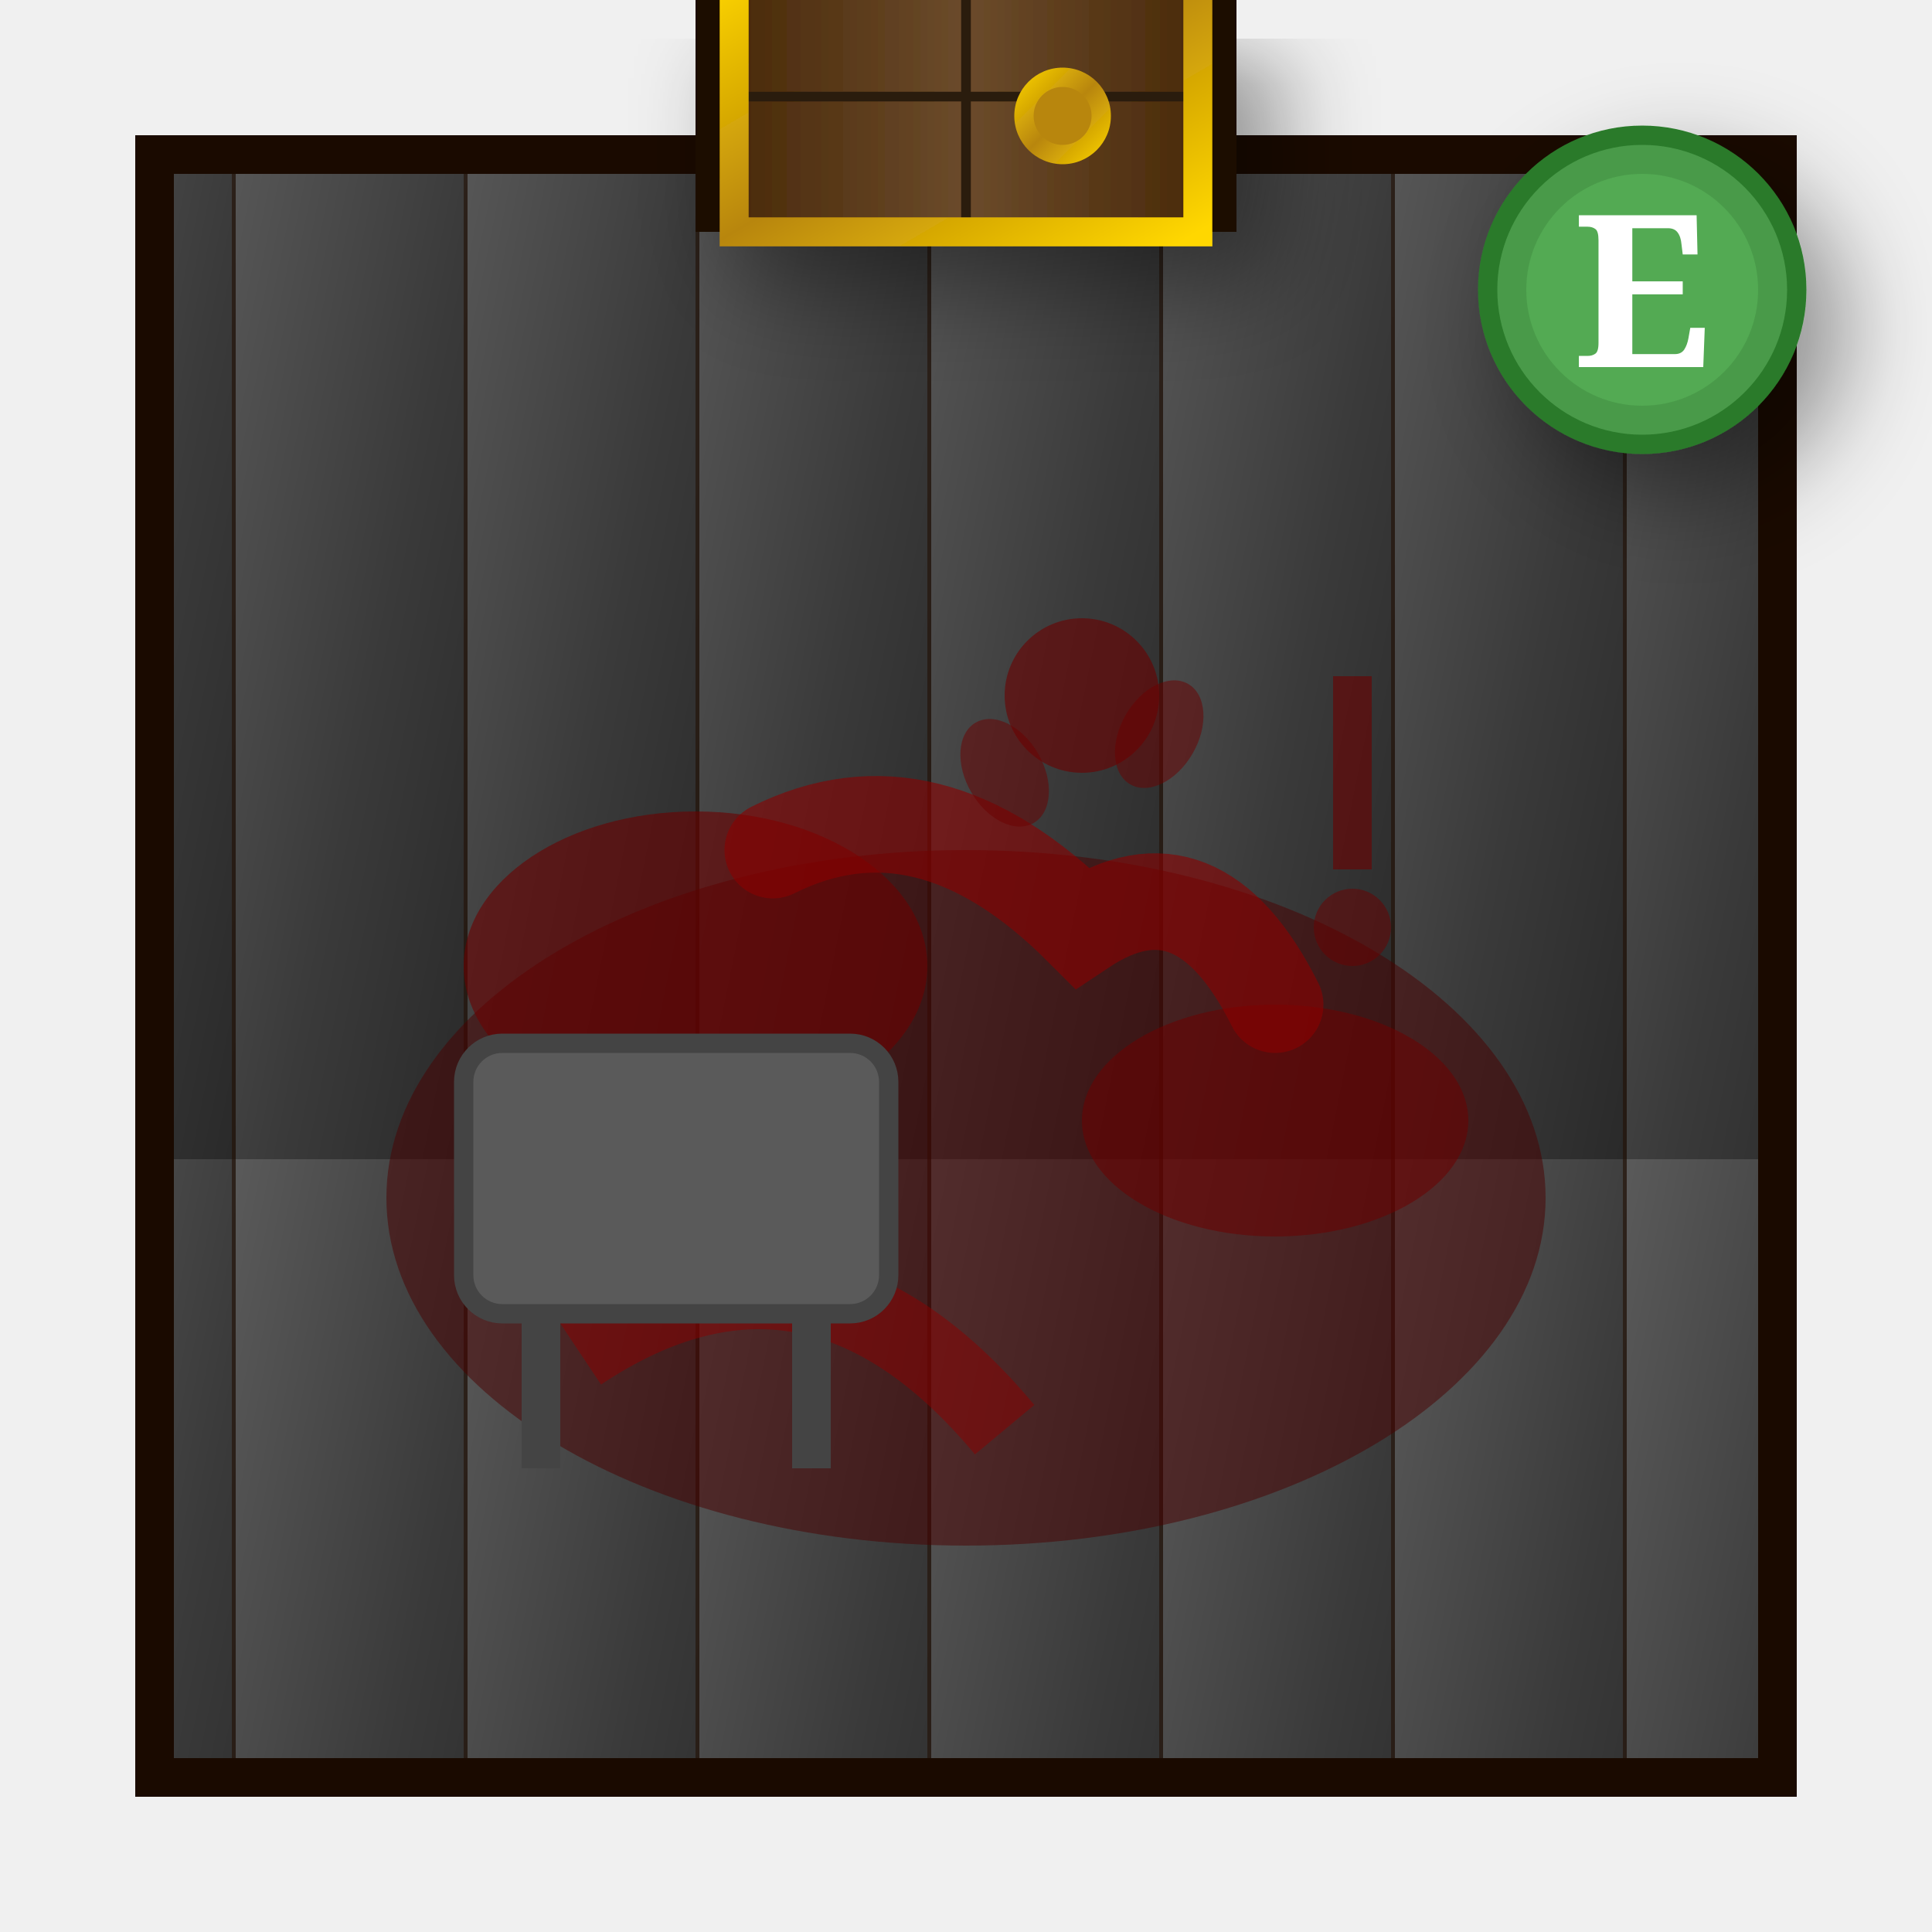
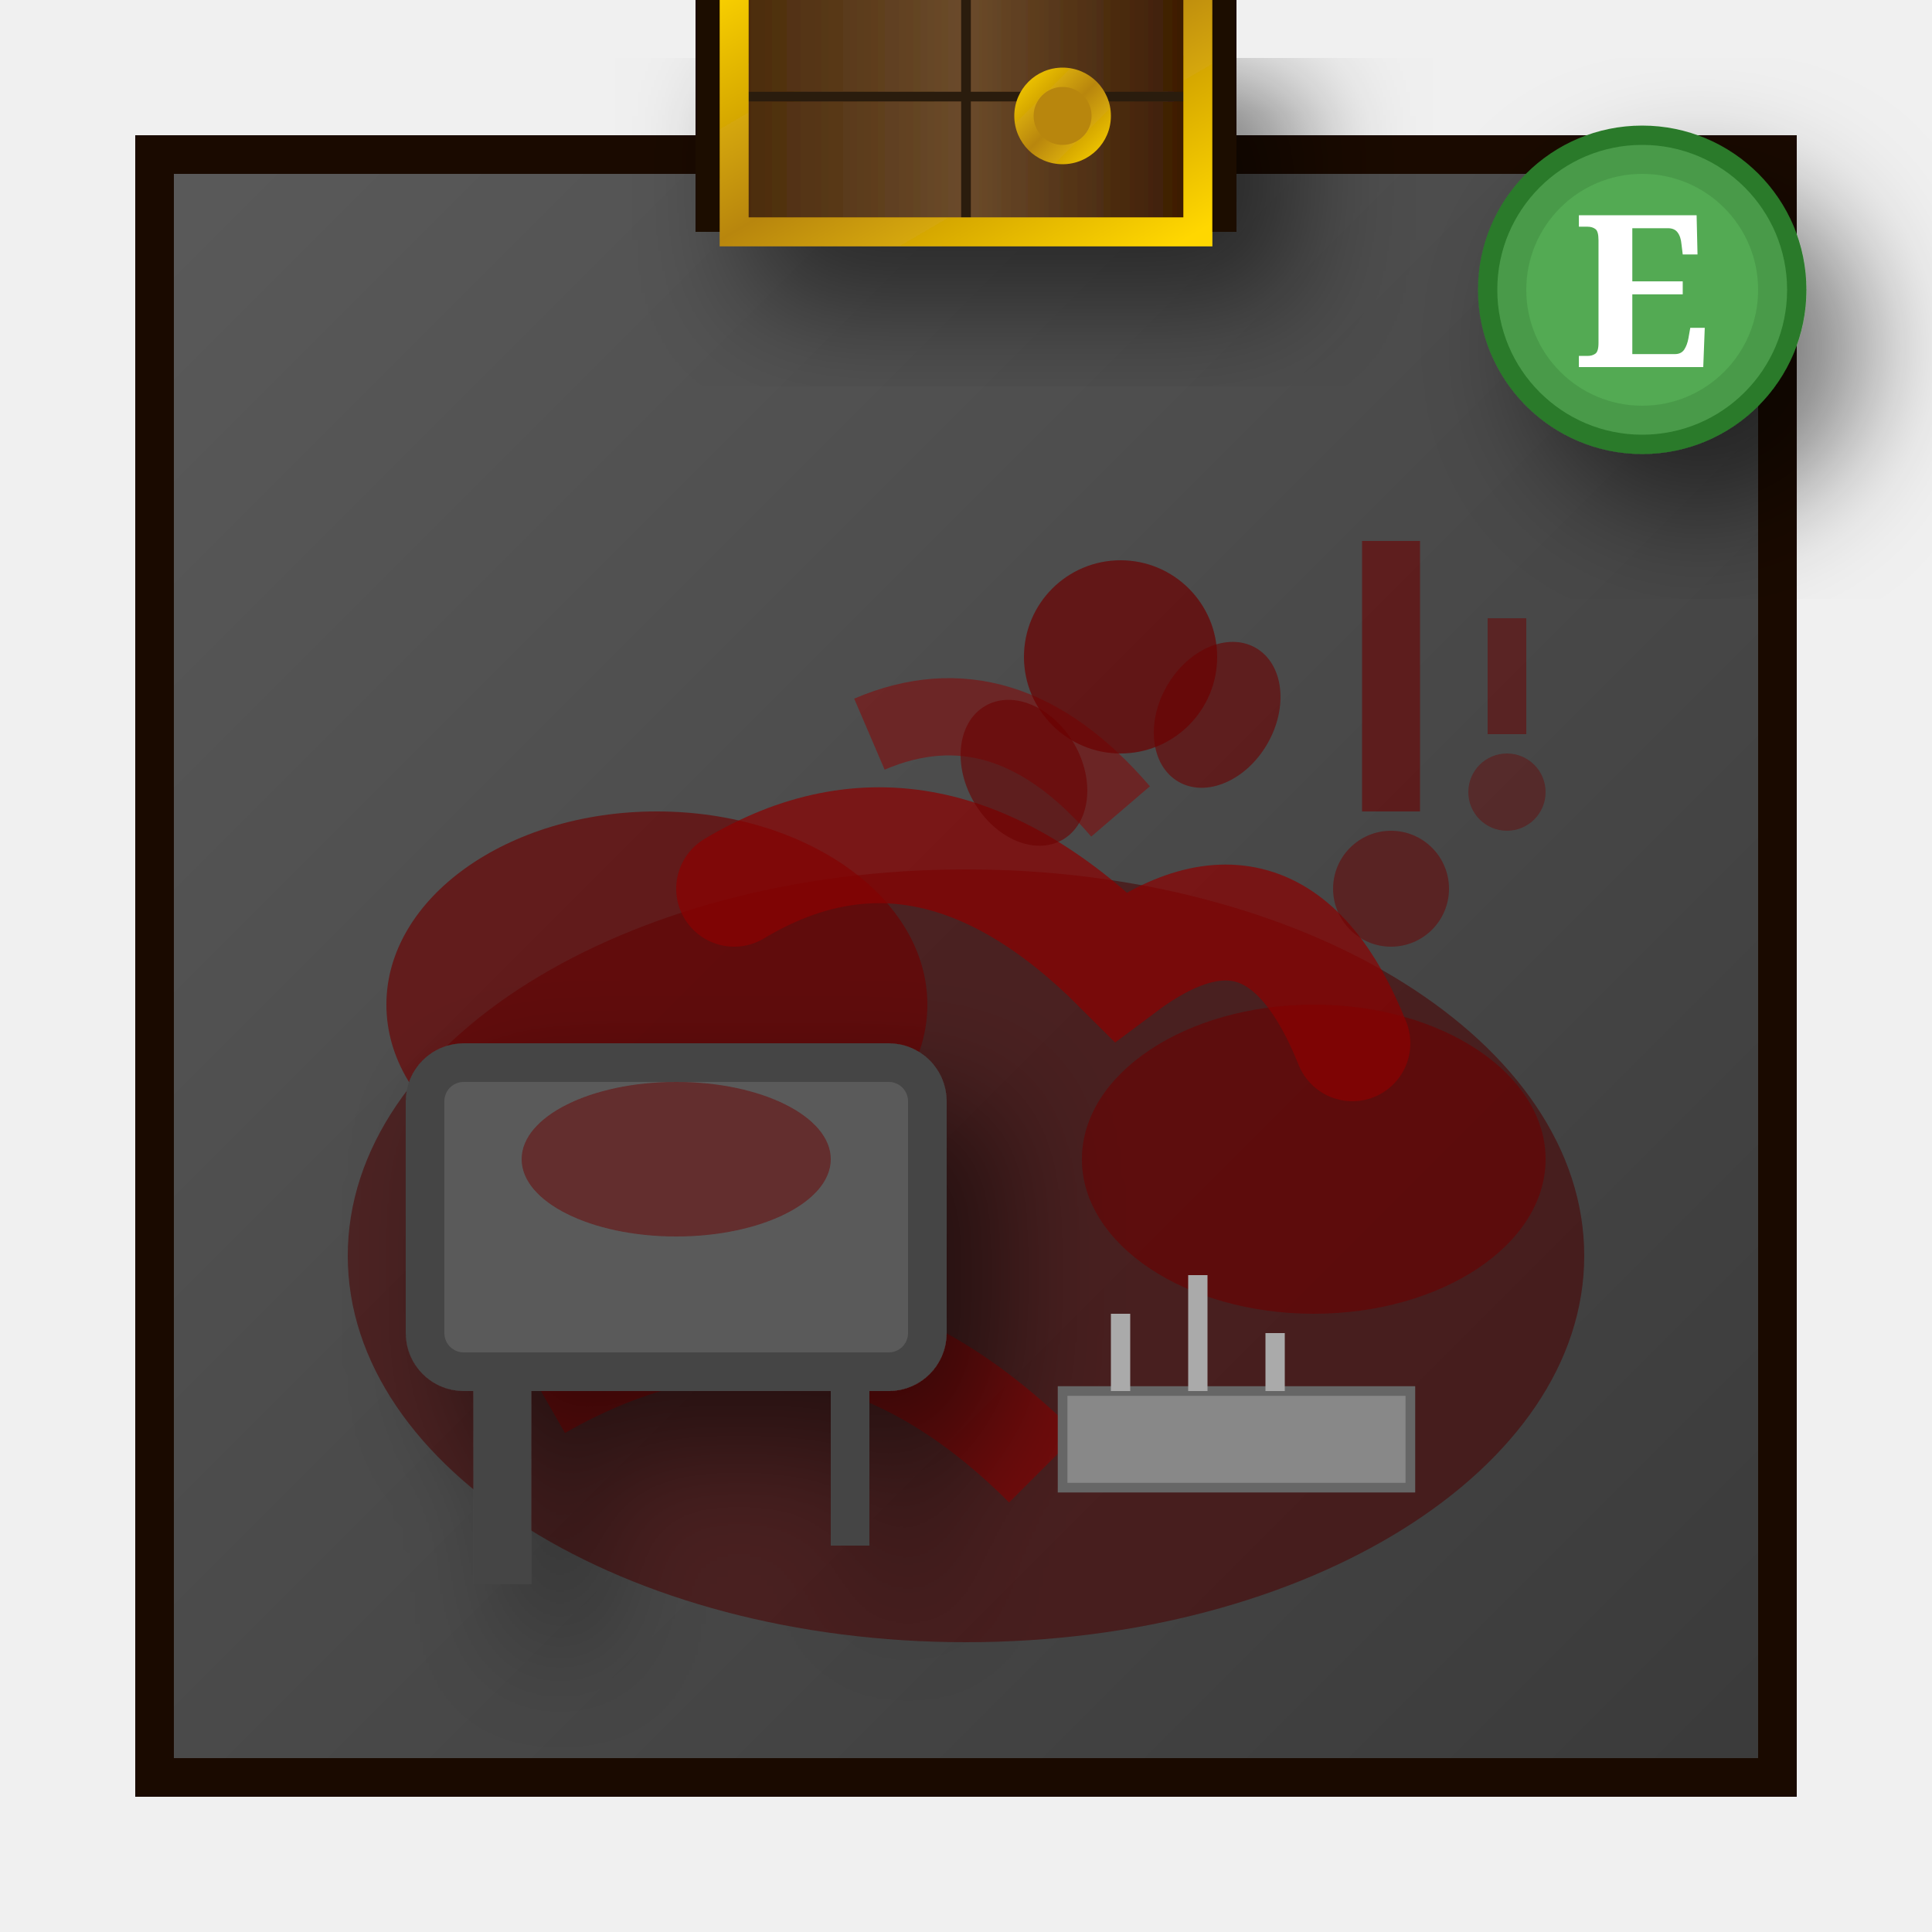
<svg xmlns="http://www.w3.org/2000/svg" viewBox="0 0 100 100" width="400" height="400">
  <defs>
    <linearGradient id="floorGrad" x1="0%" y1="0%" x2="100%" y2="100%">
      <stop offset="0%" style="stop-color:#5A5A5A" />
-       <stop offset="30%" style="stop-color:#4A4A4A" />
-       <stop offset="60%" style="stop-color:#3A3A3A" />
-       <stop offset="100%" style="stop-color:#2A2A2A" />
+       <stop offset="100%" style="stop-color:#3A3A3A" />
    </linearGradient>
-     <pattern id="woodPattern" x="0" y="0" width="12" height="60" patternUnits="userSpaceOnUse">
-       <rect width="12" height="60" fill="url(#floorGrad)" />
-       <line x1="0" y1="0" x2="0" y2="60" stroke="#1A0A00" stroke-width="0.4" opacity="0.7" />
-     </pattern>
    <linearGradient id="doorWood" x1="0%" y1="0%" x2="100%" y2="0%">
      <stop offset="0%" style="stop-color:#4A2A0A" />
      <stop offset="50%" style="stop-color:#6B4B2B" />
-       <stop offset="100%" style="stop-color:#4A2A0A" />
+       <stop offset="100%" style="stop-color:#3A1A00" />
    </linearGradient>
    <linearGradient id="goldTrim" x1="0%" y1="0%" x2="100%" y2="100%">
      <stop offset="0%" style="stop-color:#FFD700" />
      <stop offset="50%" style="stop-color:#B8860B" />
      <stop offset="100%" style="stop-color:#FFD700" />
    </linearGradient>
    <filter id="softShadow" x="-50%" y="-50%" width="200%" height="200%">
-       <feGaussianBlur in="SourceAlpha" stdDeviation="2.5" />
-       <feOffset dx="2" dy="2" result="offsetblur" />
+       <feGaussianBlur in="SourceAlpha" stdDeviation="3" />
+       <feOffset dx="3" dy="3" result="offsetblur" />
      <feComponentTransfer>
-         <feFuncA type="linear" slope="0.4" />
+         <feFuncA type="linear" slope="0.5" />
      </feComponentTransfer>
      <feMerge>
        <feMergeNode />
        <feMergeNode in="SourceGraphic" />
      </feMerge>
    </filter>
  </defs>
-   <rect x="8" y="8" width="84" height="84" fill="url(#woodPattern)" stroke="#1A0A00" stroke-width="2" />
-   <g>
-     <ellipse cx="50" cy="62" rx="30" ry="18" fill="#4A0000" opacity="0.5" />
-     <ellipse cx="36" cy="50" rx="12" ry="8" fill="#6B0000" opacity="0.6" />
-     <ellipse cx="66" cy="58" rx="10" ry="6" fill="#6B0000" opacity="0.55" />
-     <path d="M40,44 Q48,40 56,48 Q62,44 66,52" fill="none" stroke="#8B0000" stroke-width="5" opacity="0.6" stroke-linecap="round" />
-     <path d="M30,70 Q42,62 52,74" fill="none" stroke="#8B0000" stroke-width="4" opacity="0.5" />
-     <circle cx="56" cy="36" r="4" fill="#6B0000" opacity="0.6" />
-     <ellipse cx="52" cy="40" rx="2" ry="3" fill="#6B0000" opacity="0.5" transform="rotate(-30 52 40)" />
-     <ellipse cx="60" cy="38" rx="2" ry="3" fill="#6B0000" opacity="0.5" transform="rotate(30 60 38)" />
-     <rect x="24" y="54" width="22" height="14" fill="#5A5A5A" stroke="#444" stroke-width="1" rx="2" />
-     <line x1="28" y1="68" x2="28" y2="76" stroke="#444" stroke-width="2" />
-     <line x1="42" y1="68" x2="42" y2="76" stroke="#444" stroke-width="2" />
-     <path d="M70,35 L70,45" stroke="#6B0000" stroke-width="2" opacity="0.6" />
-     <circle cx="70" cy="48" r="2" fill="#6B0000" opacity="0.5" />
+   <rect x="8" y="8" width="84" height="84" fill="url(#floorGrad)" stroke="#1A0A00" stroke-width="2" />
+   <ellipse cx="50" cy="65" rx="32" ry="20" fill="#4A0000" opacity="0.55" />
+   <ellipse cx="34" cy="52" rx="14" ry="10" fill="#6B0000" opacity="0.65" />
+   <ellipse cx="68" cy="60" rx="12" ry="8" fill="#6B0000" opacity="0.6" />
+   <path d="M38,46 Q48,40 58,50 Q66,44 70,54" fill="none" stroke="#8B0000" stroke-width="6" opacity="0.7" stroke-linecap="round" />
+   <path d="M28,72 Q42,64 54,76" fill="none" stroke="#8B0000" stroke-width="5" opacity="0.6" />
+   <path d="M45,38 Q52,35 58,42" fill="none" stroke="#8B0000" stroke-width="4" opacity="0.5" />
+   <circle cx="58" cy="34" r="5" fill="#6B0000" opacity="0.7" />
+   <ellipse cx="53" cy="40" rx="3" ry="4" fill="#6B0000" opacity="0.6" transform="rotate(-30 53 40)" />
+   <ellipse cx="63" cy="37" rx="3" ry="4" fill="#6B0000" opacity="0.6" transform="rotate(30 63 37)" />
+   <g filter="url(#softShadow)">
+     <rect x="22" y="55" width="26" height="16" fill="#5A5A5A" stroke="#444" stroke-width="2" rx="2" />
+     <line x1="26" y1="71" x2="26" y2="82" stroke="#444" stroke-width="3" />
+     <line x1="44" y1="71" x2="44" y2="80" stroke="#444" stroke-width="2" />
+     <ellipse cx="35" cy="60" rx="8" ry="4" fill="#6B0000" opacity="0.5" />
  </g>
+   <path d="M72,28 L72,42" stroke="#6B0000" stroke-width="3" opacity="0.6" />
+   <circle cx="72" cy="46" r="3" fill="#6B0000" opacity="0.5" />
+   <path d="M78,32 L78,38" stroke="#6B0000" stroke-width="2" opacity="0.5" />
+   <circle cx="78" cy="41" r="2" fill="#6B0000" opacity="0.4" />
+   <rect x="55" y="72" width="18" height="5" fill="#888" stroke="#666" stroke-width="0.5" />
+   <line x1="58" y1="72" x2="58" y2="68" stroke="#AAA" stroke-width="1" />
+   <line x1="62" y1="72" x2="62" y2="66" stroke="#AAA" stroke-width="1" />
+   <line x1="66" y1="72" x2="66" y2="69" stroke="#AAA" stroke-width="1" />
  <g filter="url(#softShadow)">
    <rect x="36" y="-4" width="28" height="16" fill="#1A0A00" />
    <rect x="38" y="-2" width="24" height="14" fill="url(#doorWood)" />
    <line x1="50" y1="-2" x2="50" y2="12" stroke="#2A1A0A" stroke-width="0.5" />
    <line x1="38" y1="5" x2="62" y2="5" stroke="#2A1A0A" stroke-width="0.5" />
    <rect x="38" y="-2" width="24" height="14" fill="none" stroke="url(#goldTrim)" stroke-width="1.5" />
    <circle cx="55" cy="6" r="2.5" fill="url(#goldTrim)" />
    <circle cx="55" cy="6" r="1.5" fill="#B8860B" />
  </g>
  <g filter="url(#softShadow)">
    <circle cx="85" cy="15" r="8" fill="#4A9A4A" stroke="#2A7A2A" stroke-width="1" />
    <circle cx="85" cy="15" r="6" fill="#5ABA5A" opacity="0.5" />
    <text x="85" y="19" text-anchor="middle" font-size="11" fill="#FFF" font-weight="bold" font-family="serif">E</text>
  </g>
</svg>
